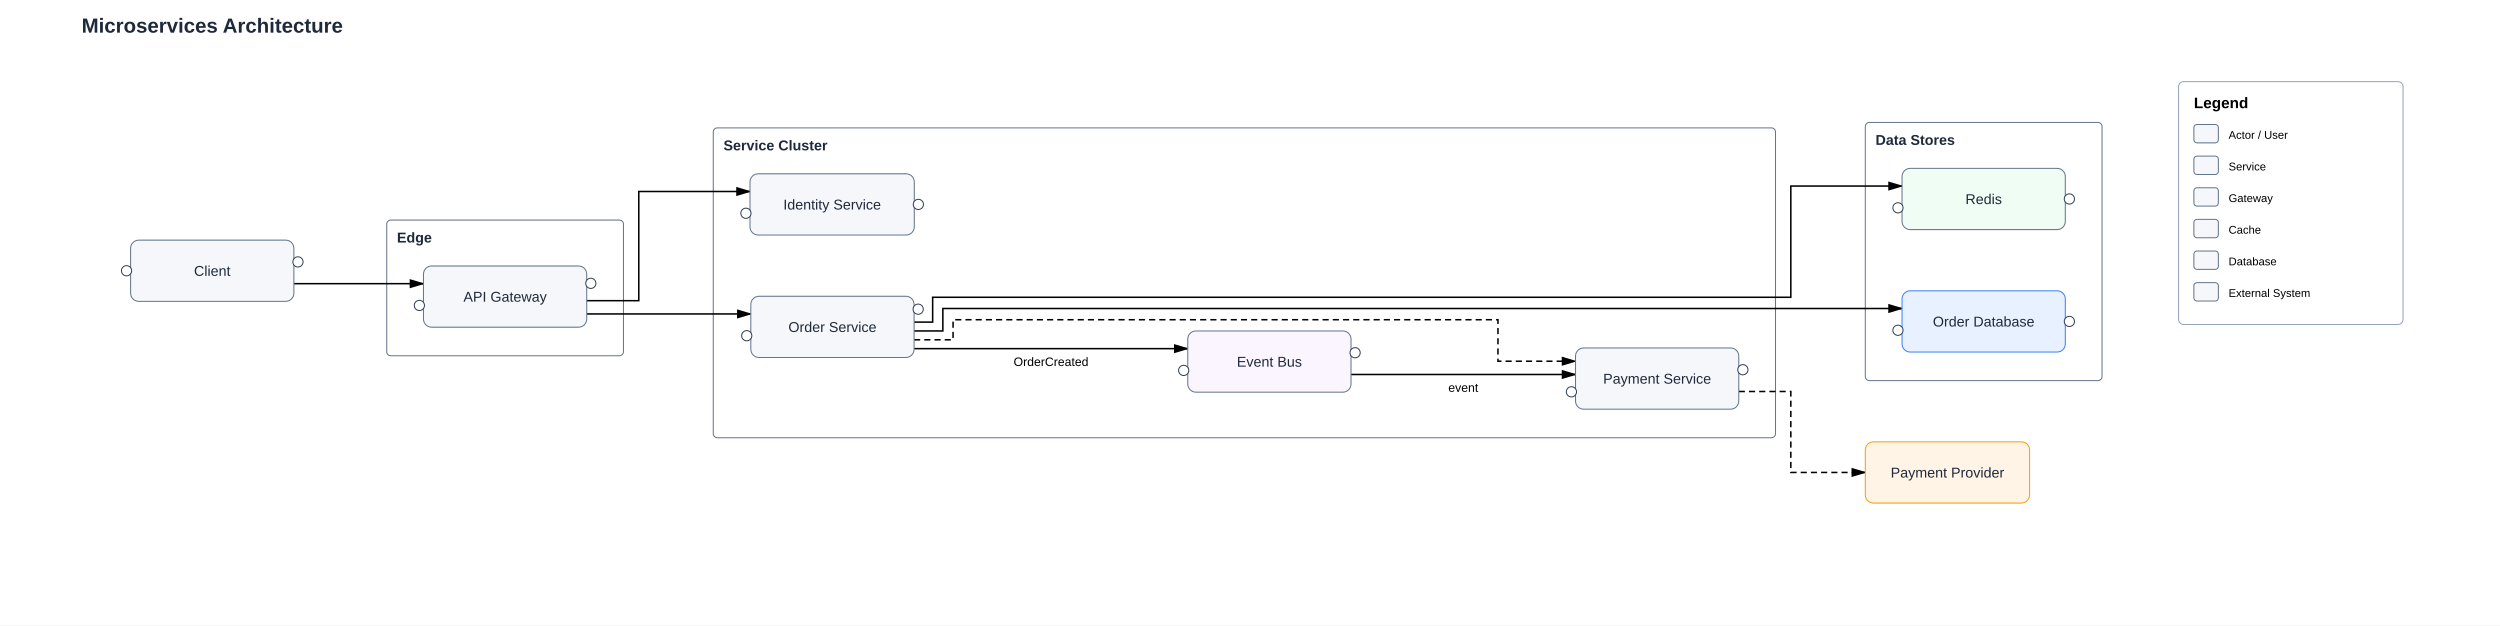
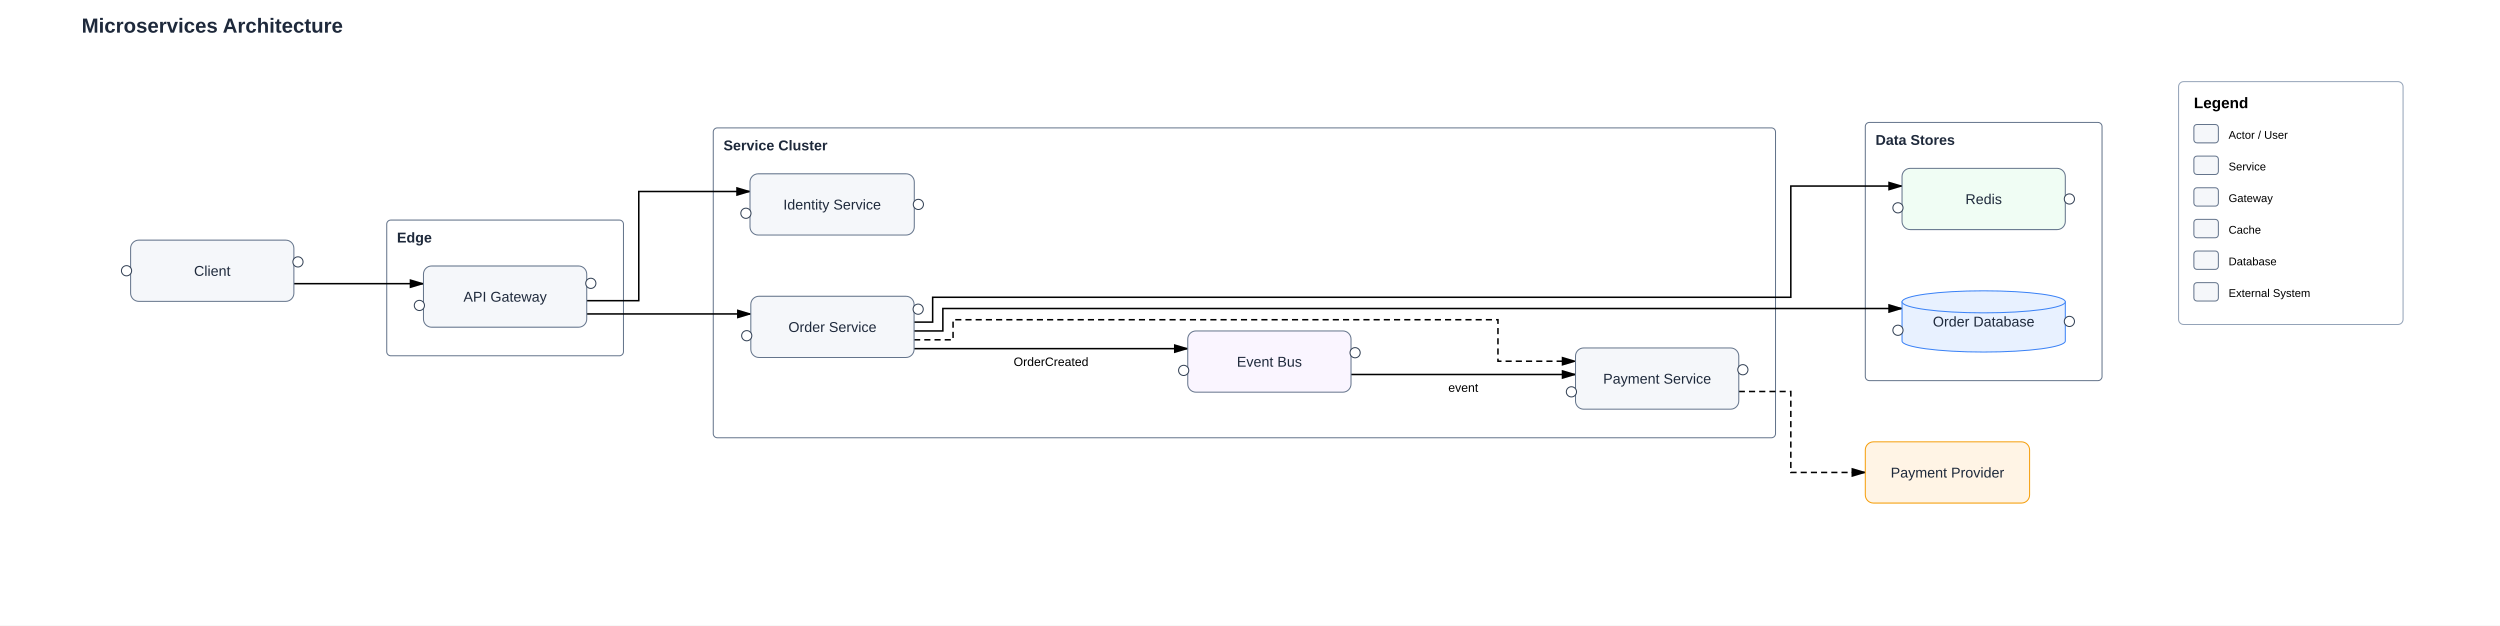
<svg xmlns="http://www.w3.org/2000/svg" width="2450" height="613" viewBox="0 0 2450 613">
  <defs>
    <marker id="arrow" markerWidth="10" markerHeight="10" refX="9" refY="3" orient="auto">
      <path d="M0,0 L10,3 L0,6 z" fill="#000000" />
    </marker>
    <marker id="triangle" markerWidth="12" markerHeight="12" refX="10" refY="6" orient="auto">
      <path d="M0,0 L12,6 L0,12 z" fill="white" stroke="#000000" />
    </marker>
    <marker id="diamondFilled" markerWidth="14" markerHeight="14" refX="7" refY="7" orient="auto">
      <path d="M0,7 L7,0 L14,7 L7,14 z" fill="#000000" />
    </marker>
    <marker id="diamondOpen" markerWidth="14" markerHeight="14" refX="7" refY="7" orient="auto">
      <path d="M0,7 L7,0 L14,7 L7,14 z" fill="white" stroke="#000000" />
    </marker>
    <marker id="erOne" markerWidth="12" markerHeight="14" refX="2" refY="7" orient="auto">
      <path d="M2,1V13 M6,1V13" stroke="#000" />
    </marker>
    <marker id="erMany" markerWidth="14" markerHeight="14" refX="2" refY="7" orient="auto">
      <path d="M2,7L12,1 M2,7L12,7 M2,7L12,13" stroke="#000" fill="none" />
    </marker>
    <marker id="erZeroOne" markerWidth="18" markerHeight="14" refX="2" refY="7" orient="auto">
      <circle cx="5" cy="7" r="3" fill="white" stroke="#000" />
      <path d="M11,1V13" stroke="#000" />
    </marker>
    <marker id="erZeroMany" markerWidth="20" markerHeight="20" refX="2" refY="7" orient="auto">
      <circle cx="4" cy="7" r="3" fill="white" stroke="#000" />
      <path d="M9,7L19,1 M9,7L19,7 M9,7L19,13" stroke="#000" fill="none" />
    </marker>
    <marker id="erOneMany" markerWidth="20" markerHeight="14" refX="2" refY="7" orient="auto">
      <path d="M3,1V13 M8,7L18,1 M8,7L18,7 M8,7L18,13" stroke="#000" fill="none" />
    </marker>
  </defs>
  <rect width="100%" height="100%" fill="#FFFFFF" />
  <text x="80" y="32" font-family="Arial" font-size="20" font-weight="bold" fill="#1E293B">Microservices Architecture</text>
  <g>
    <rect x="379" y="215.667" width="232" height="133" rx="4" fill="#FFFFFF" fill-opacity="0.72" stroke="#64748B" />
    <text x="389" y="237.667" font-family="Arial" font-size="14" font-weight="bold" fill="#1E293B">Edge</text>
  </g>
  <g>
    <rect x="699" y="125.333" width="1041" height="303.667" rx="4" fill="#FFFFFF" fill-opacity="0.72" stroke="#64748B" />
    <text x="709" y="147.333" font-family="Arial" font-size="14" font-weight="bold" fill="#1E293B">Service Cluster</text>
  </g>
  <g>
    <rect x="1828" y="120" width="232" height="253" rx="4" fill="#FFFFFF" fill-opacity="0.72" stroke="#64748B" />
    <text x="1838" y="142" font-family="Arial" font-size="14" font-weight="bold" fill="#1E293B">Data Stores</text>
  </g>
  <path d="M 288 278 L 374 278 L 415 278" fill="none" stroke="#000000" stroke-width="1.5" marker-end="url(#arrow)" />
  <path d="M 575 294.667 L 616 294.667 L 626 294.667 L 626 187.667 L 694 187.667 L 735 187.667" fill="none" stroke="#000000" stroke-width="1.5" marker-end="url(#arrow)" />
  <path d="M 575 307.667 L 616 307.667 L 694 307.667 L 735.8 307.667" fill="none" stroke="#000000" stroke-width="1.5" marker-end="url(#arrow)" />
  <path d="M 895.8 333 L 934 333 L 934 313.333 L 1468 313.333 L 1468 354 L 1544 354" fill="none" stroke="#000000" stroke-width="1.5" marker-end="url(#arrow)" stroke-dasharray="6 4" />
  <path d="M 895.8 341.667 L 1164 341.667" fill="none" stroke="#000000" stroke-width="1.5" marker-end="url(#arrow)" />
  <text x="1030" y="358.667" text-anchor="middle" font-family="Arial" font-size="12" fill="#000000" paint-order="stroke" stroke="white" stroke-width="4" stroke-linejoin="round">OrderCreated</text>
  <path d="M 1324 367 L 1544 367" fill="none" stroke="#000000" stroke-width="1.5" marker-end="url(#arrow)" />
  <text x="1434" y="384" text-anchor="middle" font-family="Arial" font-size="12" fill="#000000" paint-order="stroke" stroke="white" stroke-width="4" stroke-linejoin="round">event</text>
  <path d="M 895.8 315.667 L 914 315.667 L 914 291.333 L 1745 291.333 L 1755 291.333 L 1755 182.333 L 1823 182.333 L 1864 182.333" fill="none" stroke="#000000" stroke-width="1.5" marker-end="url(#arrow)" />
  <path d="M 895.8 324.333 L 924 324.333 L 924 302.333 L 1745 302.333 L 1823 302.333 L 1864 302.333" fill="none" stroke="#000000" stroke-width="1.5" marker-end="url(#arrow)" />
  <path d="M 1704 383.667 L 1745 383.667 L 1755 383.667 L 1755 463 L 1828 463" fill="none" stroke="#000000" stroke-width="1.5" marker-end="url(#arrow)" stroke-dasharray="6 4" />
  <g>
    <rect x="128" y="235.333" width="160" height="60" rx="8" fill="#F5F7FA" stroke="#64748B" />
    <text x="208" y="270.333" text-anchor="middle" font-family="Arial" font-size="14" fill="#1E293B">
      <tspan x="208" dy="0">Client</tspan>
    </text>
  </g>
  <g>
    <rect x="1828" y="433" width="161" height="60" rx="8" fill="#FFF4E5" stroke="#F59E0B" />
    <text x="1908.5" y="468" text-anchor="middle" font-family="Arial" font-size="14" fill="#1E293B">
      <tspan x="1908.5" dy="0">Payment Provider</tspan>
    </text>
  </g>
  <g>
    <rect x="415" y="260.667" width="160" height="60" rx="8" fill="#F5F7FA" stroke="#64748B" />
    <text x="495" y="295.667" text-anchor="middle" font-family="Arial" font-size="14" fill="#1E293B">
      <tspan x="495" dy="0">API Gateway</tspan>
    </text>
  </g>
  <g>
    <rect x="735" y="170.333" width="161" height="60" rx="8" fill="#F5F7FA" stroke="#64748B" />
    <text x="815.5" y="205.333" text-anchor="middle" font-family="Arial" font-size="14" fill="#1E293B">
      <tspan x="815.5" dy="0">Identity Service</tspan>
    </text>
  </g>
  <g>
    <rect x="735.8" y="290.333" width="160" height="60" rx="8" fill="#F5F7FA" stroke="#64748B" />
    <text x="815.8" y="325.333" text-anchor="middle" font-family="Arial" font-size="14" fill="#1E293B">
      <tspan x="815.8" dy="0">Order Service</tspan>
    </text>
  </g>
  <g>
    <rect x="1544" y="341" width="160" height="60" rx="8" fill="#F5F7FA" stroke="#64748B" />
    <text x="1624" y="376" text-anchor="middle" font-family="Arial" font-size="14" fill="#1E293B">
      <tspan x="1624" dy="0">Payment Service</tspan>
    </text>
  </g>
  <g>
    <rect x="1164" y="324.333" width="160" height="60" rx="8" fill="#FAF5FF" stroke="#64748B" />
    <text x="1244" y="359.333" text-anchor="middle" font-family="Arial" font-size="14" fill="#1E293B">
      <tspan x="1244" dy="0">Event Bus</tspan>
    </text>
  </g>
  <g>
    <rect x="1864" y="165" width="160" height="60" rx="8" fill="#F0FDF4" stroke="#64748B" />
    <text x="1944" y="200" text-anchor="middle" font-family="Arial" font-size="14" fill="#1E293B">
      <tspan x="1944" dy="0">Redis</tspan>
    </text>
  </g>
  <g>
-     <rect x="1864" y="285" width="160" height="60" rx="8" fill="#E8F1FF" stroke="#3B82F6" />
+     <path d="M1864 295.8 V334.2 A80 10.8 0 0 0 2024 334.2 V295.8 Z" fill="#E8F1FF" stroke="#3B82F6" />
+     <ellipse cx="1944" cy="295.8" rx="80" ry="10.8" fill="#E8F1FF" stroke="#3B82F6" />
    <text x="1944" y="320" text-anchor="middle" font-family="Arial" font-size="14" fill="#1E293B">
      <tspan x="1944" dy="0">Order Database</tspan>
    </text>
  </g>
  <circle cx="124" cy="265.333" r="5" fill="white" stroke="#334155" />
  <circle cx="292" cy="256.667" r="5" fill="white" stroke="#334155" />
  <circle cx="411" cy="299.333" r="5" fill="white" stroke="#334155" />
  <circle cx="579" cy="277.667" r="5" fill="white" stroke="#334155" />
  <circle cx="731" cy="209" r="5" fill="white" stroke="#334155" />
  <circle cx="900" cy="200.333" r="5" fill="white" stroke="#334155" />
  <circle cx="731.8" cy="329" r="5" fill="white" stroke="#334155" />
  <circle cx="899.8" cy="303" r="5" fill="white" stroke="#334155" />
  <circle cx="1540" cy="384" r="5" fill="white" stroke="#334155" />
  <circle cx="1708" cy="362.333" r="5" fill="white" stroke="#334155" />
  <circle cx="1160" cy="363" r="5" fill="white" stroke="#334155" />
  <circle cx="1328" cy="345.667" r="5" fill="white" stroke="#334155" />
  <circle cx="1860" cy="203.667" r="5" fill="white" stroke="#334155" />
  <circle cx="2028" cy="195" r="5" fill="white" stroke="#334155" />
  <circle cx="1860" cy="323.667" r="5" fill="white" stroke="#334155" />
  <circle cx="2028" cy="315" r="5" fill="white" stroke="#334155" />
  <g>
    <rect x="2135" y="80" width="220" height="238" rx="5" fill="white" stroke="#94A3B8" />
    <text x="2150" y="106" font-family="Arial" font-size="15" font-weight="bold">Legend</text>
    <rect x="2150" y="122" width="24" height="18" rx="3" fill="#F5F7FA" stroke="#64748B" />
    <text x="2184" y="136" font-family="Arial" font-size="11">Actor / User</text>
    <rect x="2150" y="153" width="24" height="18" rx="3" fill="#F5F7FA" stroke="#64748B" />
    <text x="2184" y="167" font-family="Arial" font-size="11">Service</text>
    <rect x="2150" y="184" width="24" height="18" rx="3" fill="#F5F7FA" stroke="#64748B" />
    <text x="2184" y="198" font-family="Arial" font-size="11">Gateway</text>
    <rect x="2150" y="215" width="24" height="18" rx="3" fill="#F5F7FA" stroke="#64748B" />
    <text x="2184" y="229" font-family="Arial" font-size="11">Cache</text>
    <rect x="2150" y="246" width="24" height="18" rx="3" fill="#F5F7FA" stroke="#64748B" />
    <text x="2184" y="260" font-family="Arial" font-size="11">Database</text>
    <rect x="2150" y="277" width="24" height="18" rx="3" fill="#F5F7FA" stroke="#64748B" />
    <text x="2184" y="291" font-family="Arial" font-size="11">External System</text>
  </g>
</svg>
